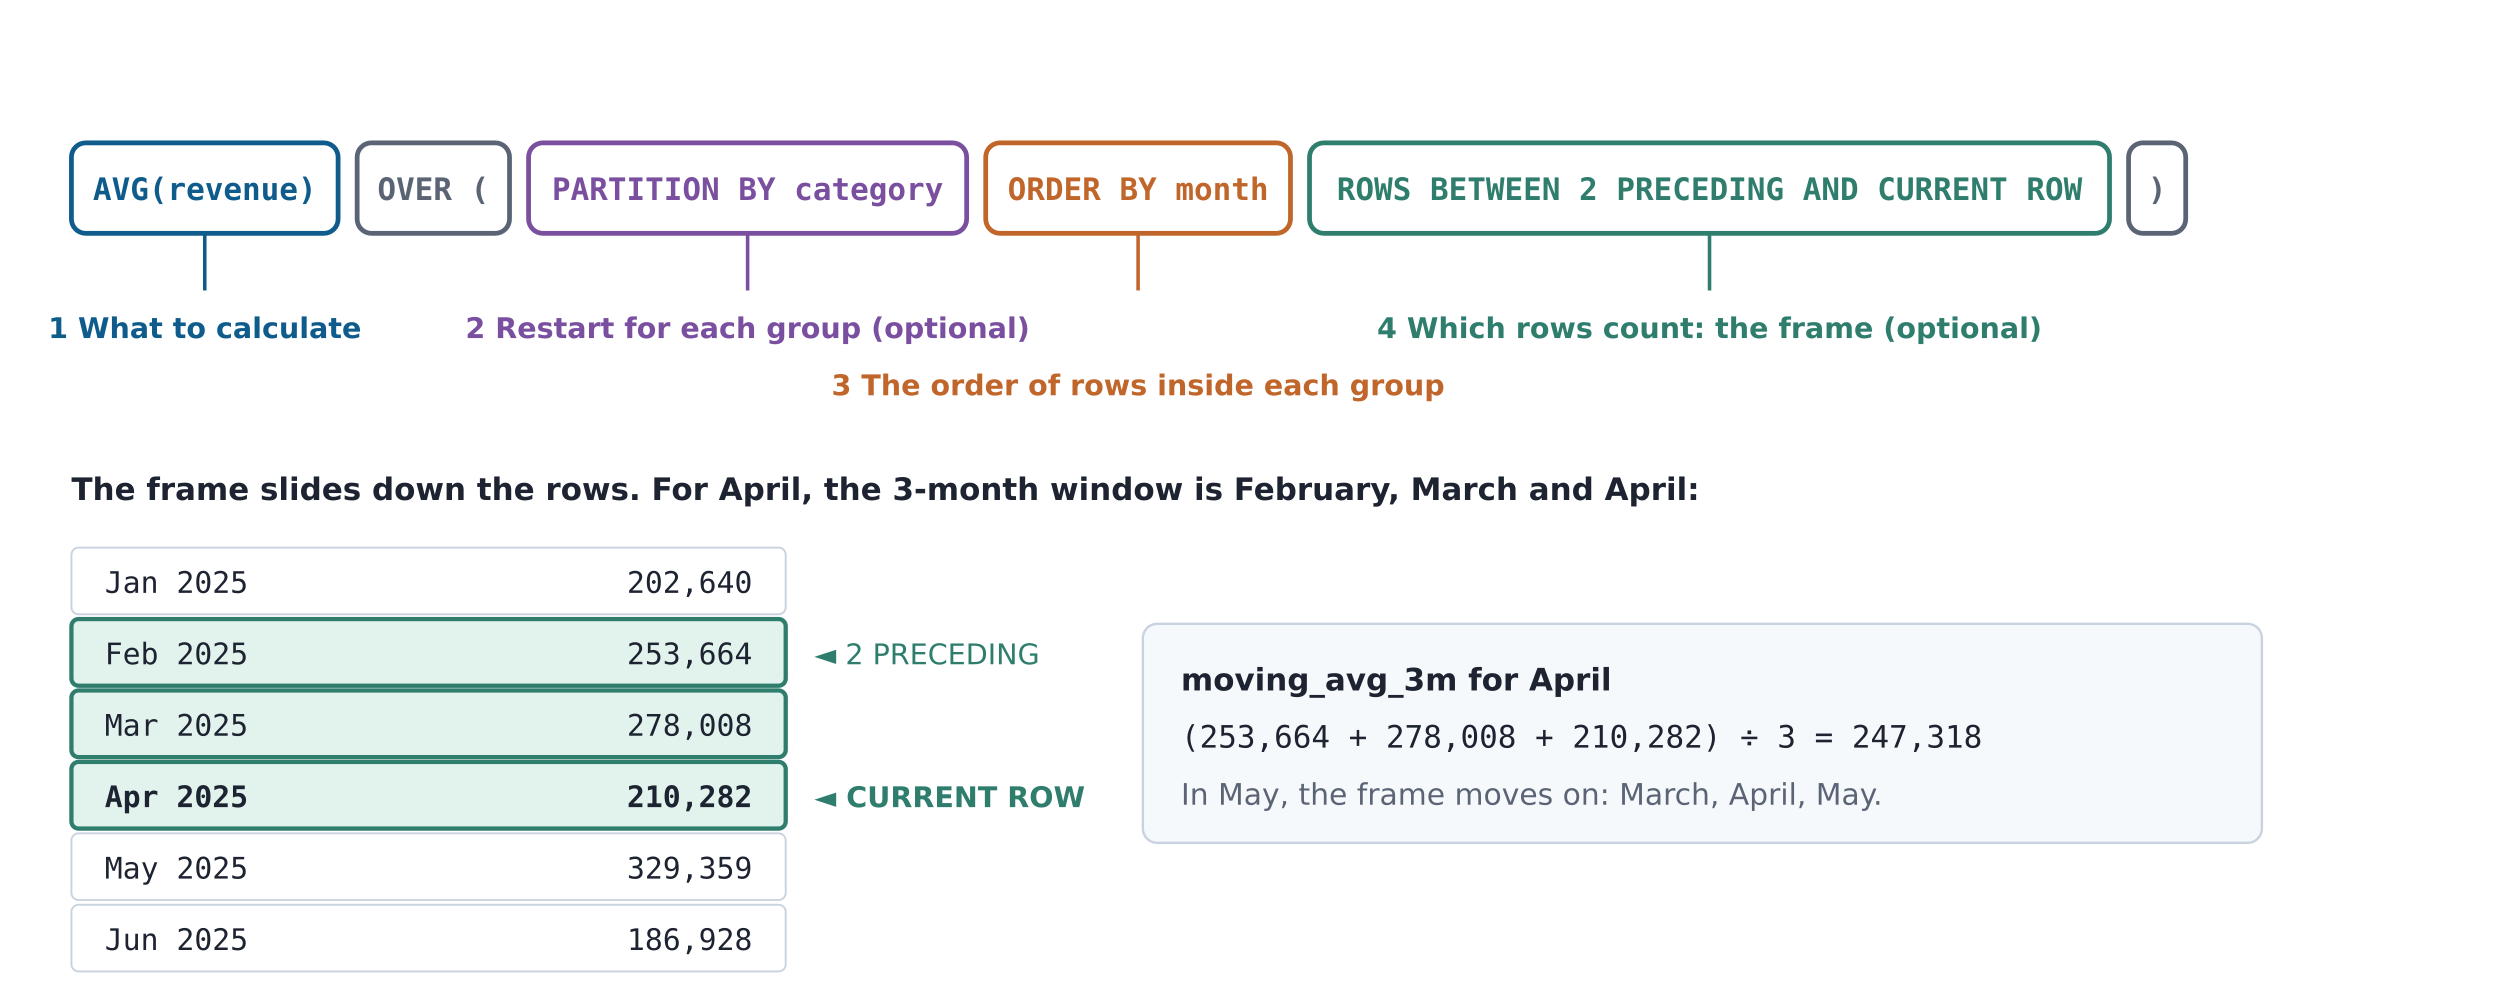
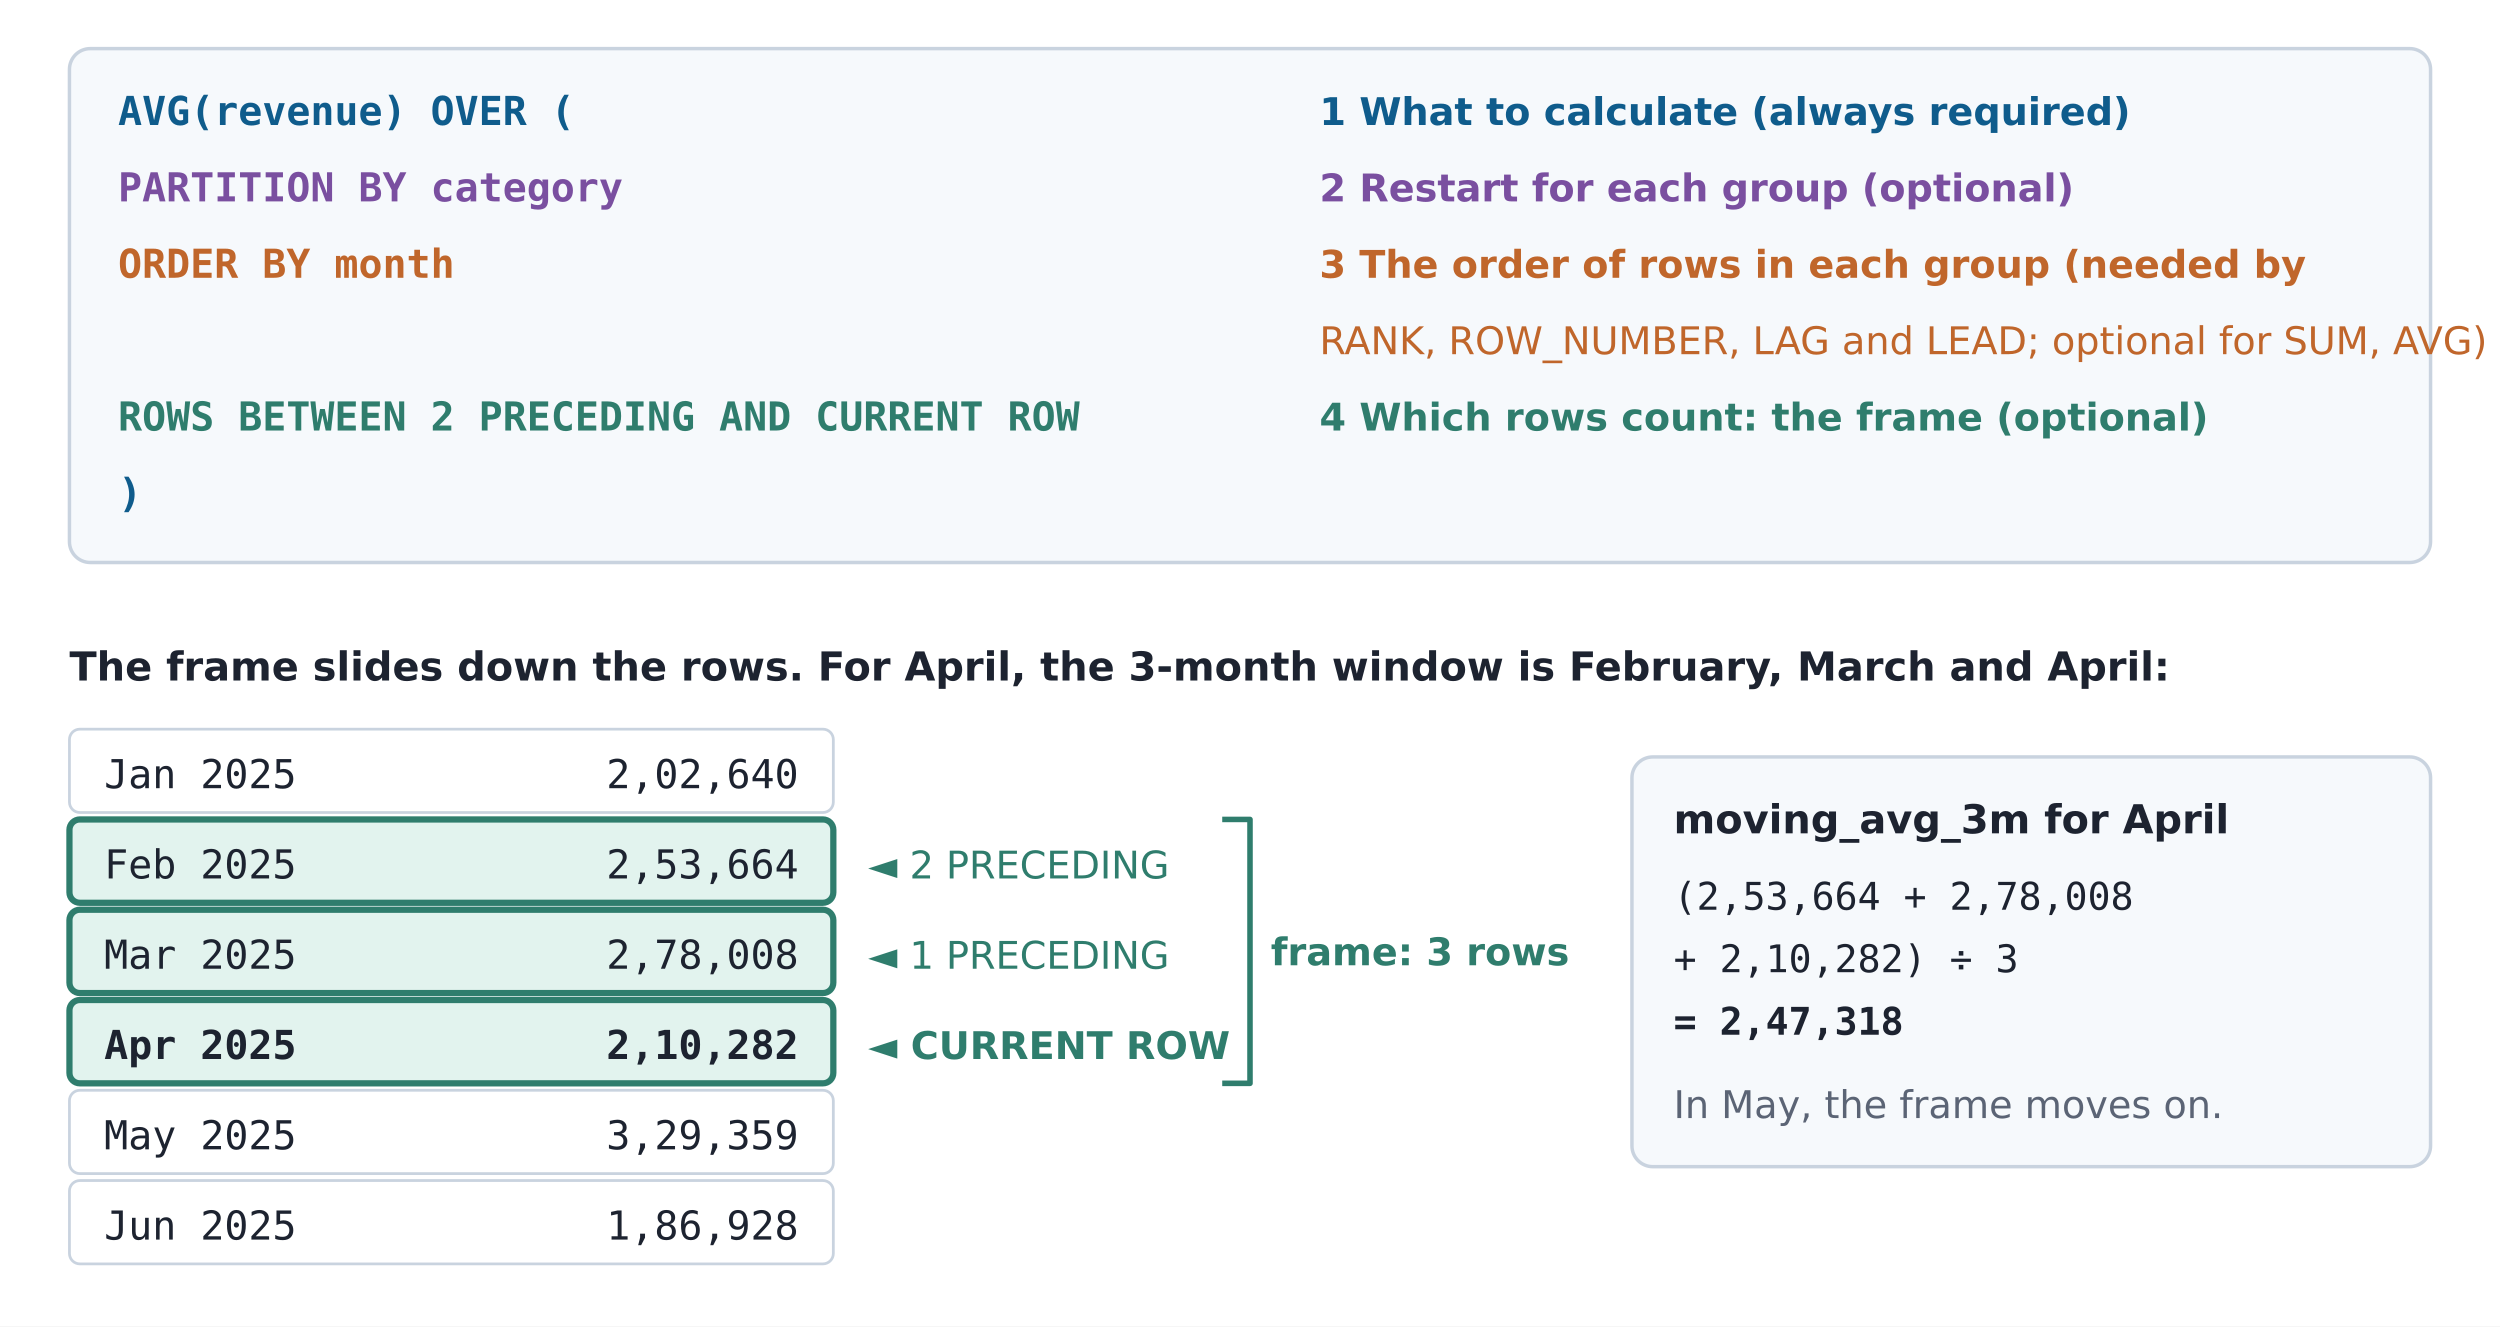
- <svg xmlns="http://www.w3.org/2000/svg" width="1050" height="420" viewBox="0 0 1050 420" font-family="DejaVu Sans, Arial, sans-serif">
-   <rect width="1050" height="420" fill="#ffffff" />
-   <rect x="30" y="60" width="112.0" height="38" rx="6" fill="#fff" stroke="#0f5c8c" stroke-width="2" />
-   <text x="86.0" y="84" font-size="13" fill="#0f5c8c" font-weight="bold" text-anchor="middle" font-family="DejaVu Sans Mono, monospace">AVG(revenue)</text>
-   <path d="M86.0,98 V122" fill="none" stroke="#0f5c8c" stroke-width="1.5" stroke-linejoin="round" />
-   <rect x="150.0" y="60" width="64.0" height="38" rx="6" fill="#fff" stroke="#5b6475" stroke-width="2" />
-   <text x="182.0" y="84" font-size="13" fill="#5b6475" font-weight="bold" text-anchor="middle" font-family="DejaVu Sans Mono, monospace">OVER (</text>
-   <rect x="222.0" y="60" width="184.0" height="38" rx="6" fill="#fff" stroke="#7a4fa0" stroke-width="2" />
-   <text x="314.0" y="84" font-size="13" fill="#7a4fa0" font-weight="bold" text-anchor="middle" font-family="DejaVu Sans Mono, monospace">PARTITION BY category</text>
-   <path d="M314.0,98 V122" fill="none" stroke="#7a4fa0" stroke-width="1.5" stroke-linejoin="round" />
-   <rect x="414.0" y="60" width="128.0" height="38" rx="6" fill="#fff" stroke="#c0662b" stroke-width="2" />
-   <text x="478.0" y="84" font-size="13" fill="#c0662b" font-weight="bold" text-anchor="middle" font-family="DejaVu Sans Mono, monospace">ORDER BY month</text>
-   <path d="M478.0,98 V122" fill="none" stroke="#c0662b" stroke-width="1.5" stroke-linejoin="round" />
-   <rect x="550.0" y="60" width="336.0" height="38" rx="6" fill="#fff" stroke="#2f7d6d" stroke-width="2" />
-   <text x="718.0" y="84" font-size="13" fill="#2f7d6d" font-weight="bold" text-anchor="middle" font-family="DejaVu Sans Mono, monospace">ROWS BETWEEN 2 PRECEDING AND CURRENT ROW</text>
-   <path d="M718.0,98 V122" fill="none" stroke="#2f7d6d" stroke-width="1.5" stroke-linejoin="round" />
-   <rect x="894.0" y="60" width="24.0" height="38" rx="6" fill="#fff" stroke="#5b6475" stroke-width="2" />
-   <text x="906.0" y="84" font-size="13" fill="#5b6475" font-weight="bold" text-anchor="middle" font-family="DejaVu Sans Mono, monospace">)</text>
-   <text x="86.0" y="142" font-size="12" fill="#0f5c8c" font-weight="bold" text-anchor="middle">1  What to calculate</text>
-   <text x="314.0" y="142" font-size="12" fill="#7a4fa0" font-weight="bold" text-anchor="middle">2  Restart for each group (optional)</text>
-   <text x="478.0" y="166" font-size="12" fill="#c0662b" font-weight="bold" text-anchor="middle">3  The order of rows inside each group</text>
-   <text x="718.0" y="142" font-size="12" fill="#2f7d6d" font-weight="bold" text-anchor="middle">4  Which rows count: the frame (optional)</text>
-   <text x="30" y="210" font-size="13" fill="#1d2330" font-weight="bold" text-anchor="start">The frame slides down the rows. For April, the 3-month window is February, March and April:</text>
-   <rect x="30" y="230" width="300" height="28" rx="3" fill="#fff" stroke="#c9d3df" stroke-width="0.8" />
-   <text x="44" y="249" font-size="12.5" fill="#1d2330" font-weight="normal" text-anchor="start" font-family="DejaVu Sans Mono, monospace">Jan 2025</text>
-   <text x="316" y="249" font-size="12.5" fill="#1d2330" font-weight="normal" text-anchor="end" font-family="DejaVu Sans Mono, monospace">202,640</text>
-   <rect x="30" y="260" width="300" height="28" rx="3" fill="#e2f3ee" stroke="#2f7d6d" stroke-width="1.8" />
-   <text x="44" y="279" font-size="12.5" fill="#1d2330" font-weight="normal" text-anchor="start" font-family="DejaVu Sans Mono, monospace">Feb 2025</text>
-   <text x="316" y="279" font-size="12.5" fill="#1d2330" font-weight="normal" text-anchor="end" font-family="DejaVu Sans Mono, monospace">253,664</text>
-   <text x="342" y="279" font-size="12" fill="#2f7d6d" font-weight="normal" text-anchor="start">◄ 2 PRECEDING</text>
-   <rect x="30" y="290" width="300" height="28" rx="3" fill="#e2f3ee" stroke="#2f7d6d" stroke-width="1.8" />
-   <text x="44" y="309" font-size="12.5" fill="#1d2330" font-weight="normal" text-anchor="start" font-family="DejaVu Sans Mono, monospace">Mar 2025</text>
-   <text x="316" y="309" font-size="12.5" fill="#1d2330" font-weight="normal" text-anchor="end" font-family="DejaVu Sans Mono, monospace">278,008</text>
-   <rect x="30" y="320" width="300" height="28" rx="3" fill="#e2f3ee" stroke="#2f7d6d" stroke-width="1.8" />
-   <text x="44" y="339" font-size="12.5" fill="#1d2330" font-weight="bold" text-anchor="start" font-family="DejaVu Sans Mono, monospace">Apr 2025</text>
-   <text x="316" y="339" font-size="12.5" fill="#1d2330" font-weight="bold" text-anchor="end" font-family="DejaVu Sans Mono, monospace">210,282</text>
-   <text x="342" y="339" font-size="12" fill="#2f7d6d" font-weight="bold" text-anchor="start">◄ CURRENT ROW</text>
-   <rect x="30" y="350" width="300" height="28" rx="3" fill="#fff" stroke="#c9d3df" stroke-width="0.8" />
-   <text x="44" y="369" font-size="12.5" fill="#1d2330" font-weight="normal" text-anchor="start" font-family="DejaVu Sans Mono, monospace">May 2025</text>
-   <text x="316" y="369" font-size="12.5" fill="#1d2330" font-weight="normal" text-anchor="end" font-family="DejaVu Sans Mono, monospace">329,359</text>
-   <rect x="30" y="380" width="300" height="28" rx="3" fill="#fff" stroke="#c9d3df" stroke-width="0.8" />
-   <text x="44" y="399" font-size="12.5" fill="#1d2330" font-weight="normal" text-anchor="start" font-family="DejaVu Sans Mono, monospace">Jun 2025</text>
-   <text x="316" y="399" font-size="12.5" fill="#1d2330" font-weight="normal" text-anchor="end" font-family="DejaVu Sans Mono, monospace">186,928</text>
-   <rect x="480" y="262" width="470" height="92" rx="6" fill="#f6f9fc" stroke="#c9d3df" stroke-width="1" />
-   <text x="496" y="290" font-size="13" fill="#1d2330" font-weight="bold" text-anchor="start">moving_avg_3m for April</text>
-   <text x="496" y="314" font-size="13" fill="#1d2330" font-weight="normal" text-anchor="start" font-family="DejaVu Sans Mono, monospace">(253,664 + 278,008 + 210,282) ÷ 3 = 247,318</text>
-   <text x="496" y="338" font-size="12.5" fill="#5b6475" font-weight="normal" text-anchor="start">In May, the frame moves on: March, April, May.</text>
+ <svg xmlns="http://www.w3.org/2000/svg" width="720" height="382" viewBox="0 0 720 382" font-family="DejaVu Sans, Arial, sans-serif">
+   <rect width="720" height="382" fill="#ffffff" />
+   <rect x="20" y="14" width="680" height="148" rx="6" fill="#f6f9fc" stroke="#c9d3df" stroke-width="1" />
+   <text x="34" y="36" font-size="11.5" fill="#0f5c8c" font-weight="bold" text-anchor="start" font-family="DejaVu Sans Mono, monospace">AVG(revenue) OVER (</text>
+   <text x="380" y="36" font-size="11" fill="#0f5c8c" font-weight="bold" text-anchor="start">1  What to calculate (always required)</text>
+   <text x="34" y="58" font-size="11.5" fill="#7a4fa0" font-weight="bold" text-anchor="start" font-family="DejaVu Sans Mono, monospace">    PARTITION BY category</text>
+   <text x="380" y="58" font-size="11" fill="#7a4fa0" font-weight="bold" text-anchor="start">2  Restart for each group (optional)</text>
+   <text x="34" y="80" font-size="11.5" fill="#c0662b" font-weight="bold" text-anchor="start" font-family="DejaVu Sans Mono, monospace">    ORDER BY month</text>
+   <text x="380" y="80" font-size="11" fill="#c0662b" font-weight="bold" text-anchor="start">3  The order of rows in each group (needed by</text>
+   <text x="380" y="102" font-size="11" fill="#c0662b" font-weight="normal" text-anchor="start">    RANK, ROW_NUMBER, LAG and LEAD; optional for SUM, AVG)</text>
+   <text x="34" y="124" font-size="11.5" fill="#2f7d6d" font-weight="bold" text-anchor="start" font-family="DejaVu Sans Mono, monospace">    ROWS BETWEEN 2 PRECEDING AND CURRENT ROW</text>
+   <text x="380" y="124" font-size="11" fill="#2f7d6d" font-weight="bold" text-anchor="start">4  Which rows count: the frame (optional)</text>
+   <text x="34" y="146" font-size="11.5" fill="#0f5c8c" font-weight="bold" text-anchor="start" font-family="DejaVu Sans Mono, monospace">)</text>
+   <text x="20" y="196" font-size="11.5" fill="#1d2330" font-weight="bold" text-anchor="start">The frame slides down the rows. For April, the 3-month window is February, March and April:</text>
+   <rect x="20" y="210" width="220" height="24" rx="3" fill="#fff" stroke="#c9d3df" stroke-width="0.8" />
+   <text x="30" y="227" font-size="11.5" fill="#1d2330" font-weight="normal" text-anchor="start" font-family="DejaVu Sans Mono, monospace">Jan 2025</text>
+   <text x="230" y="227" font-size="11.5" fill="#1d2330" font-weight="normal" text-anchor="end" font-family="DejaVu Sans Mono, monospace">2,02,640</text>
+   <rect x="20" y="236" width="220" height="24" rx="3" fill="#e2f3ee" stroke="#2f7d6d" stroke-width="1.8" />
+   <text x="30" y="253" font-size="11.5" fill="#1d2330" font-weight="normal" text-anchor="start" font-family="DejaVu Sans Mono, monospace">Feb 2025</text>
+   <text x="230" y="253" font-size="11.5" fill="#1d2330" font-weight="normal" text-anchor="end" font-family="DejaVu Sans Mono, monospace">2,53,664</text>
+   <text x="250" y="253" font-size="11" fill="#2f7d6d" font-weight="normal" text-anchor="start">◄ 2 PRECEDING</text>
+   <rect x="20" y="262" width="220" height="24" rx="3" fill="#e2f3ee" stroke="#2f7d6d" stroke-width="1.8" />
+   <text x="30" y="279" font-size="11.5" fill="#1d2330" font-weight="normal" text-anchor="start" font-family="DejaVu Sans Mono, monospace">Mar 2025</text>
+   <text x="230" y="279" font-size="11.5" fill="#1d2330" font-weight="normal" text-anchor="end" font-family="DejaVu Sans Mono, monospace">2,78,008</text>
+   <text x="250" y="279" font-size="11" fill="#2f7d6d" font-weight="normal" text-anchor="start">◄ 1 PRECEDING</text>
+   <rect x="20" y="288" width="220" height="24" rx="3" fill="#e2f3ee" stroke="#2f7d6d" stroke-width="1.8" />
+   <text x="30" y="305" font-size="11.5" fill="#1d2330" font-weight="bold" text-anchor="start" font-family="DejaVu Sans Mono, monospace">Apr 2025</text>
+   <text x="230" y="305" font-size="11.5" fill="#1d2330" font-weight="bold" text-anchor="end" font-family="DejaVu Sans Mono, monospace">2,10,282</text>
+   <text x="250" y="305" font-size="11" fill="#2f7d6d" font-weight="bold" text-anchor="start">◄ CURRENT ROW</text>
+   <rect x="20" y="314" width="220" height="24" rx="3" fill="#fff" stroke="#c9d3df" stroke-width="0.8" />
+   <text x="30" y="331" font-size="11.5" fill="#1d2330" font-weight="normal" text-anchor="start" font-family="DejaVu Sans Mono, monospace">May 2025</text>
+   <text x="230" y="331" font-size="11.5" fill="#1d2330" font-weight="normal" text-anchor="end" font-family="DejaVu Sans Mono, monospace">3,29,359</text>
+   <rect x="20" y="340" width="220" height="24" rx="3" fill="#fff" stroke="#c9d3df" stroke-width="0.8" />
+   <text x="30" y="357" font-size="11.5" fill="#1d2330" font-weight="normal" text-anchor="start" font-family="DejaVu Sans Mono, monospace">Jun 2025</text>
+   <text x="230" y="357" font-size="11.5" fill="#1d2330" font-weight="normal" text-anchor="end" font-family="DejaVu Sans Mono, monospace">1,86,928</text>
+   <path d="M352,236 h8 V312 h-8" fill="none" stroke="#2f7d6d" stroke-width="1.6" stroke-linejoin="round" />
+   <text x="366" y="278.0" font-size="11" fill="#2f7d6d" font-weight="bold" text-anchor="start">frame: 3 rows</text>
+   <rect x="470" y="218" width="230" height="118" rx="6" fill="#f6f9fc" stroke="#c9d3df" stroke-width="1" />
+   <text x="482" y="240" font-size="11.5" fill="#1d2330" font-weight="bold" text-anchor="start">moving_avg_3m for April</text>
+   <text x="482" y="262" font-size="11" fill="#1d2330" font-weight="normal" text-anchor="start" font-family="DejaVu Sans Mono, monospace">(2,53,664 + 2,78,008</text>
+   <text x="482" y="280" font-size="11" fill="#1d2330" font-weight="normal" text-anchor="start" font-family="DejaVu Sans Mono, monospace"> + 2,10,282) ÷ 3</text>
+   <text x="482" y="298" font-size="11" fill="#1d2330" font-weight="bold" text-anchor="start" font-family="DejaVu Sans Mono, monospace">= 2,47,318</text>
+   <text x="482" y="322" font-size="11" fill="#5b6475" font-weight="normal" text-anchor="start">In May, the frame moves on.</text>
</svg>
